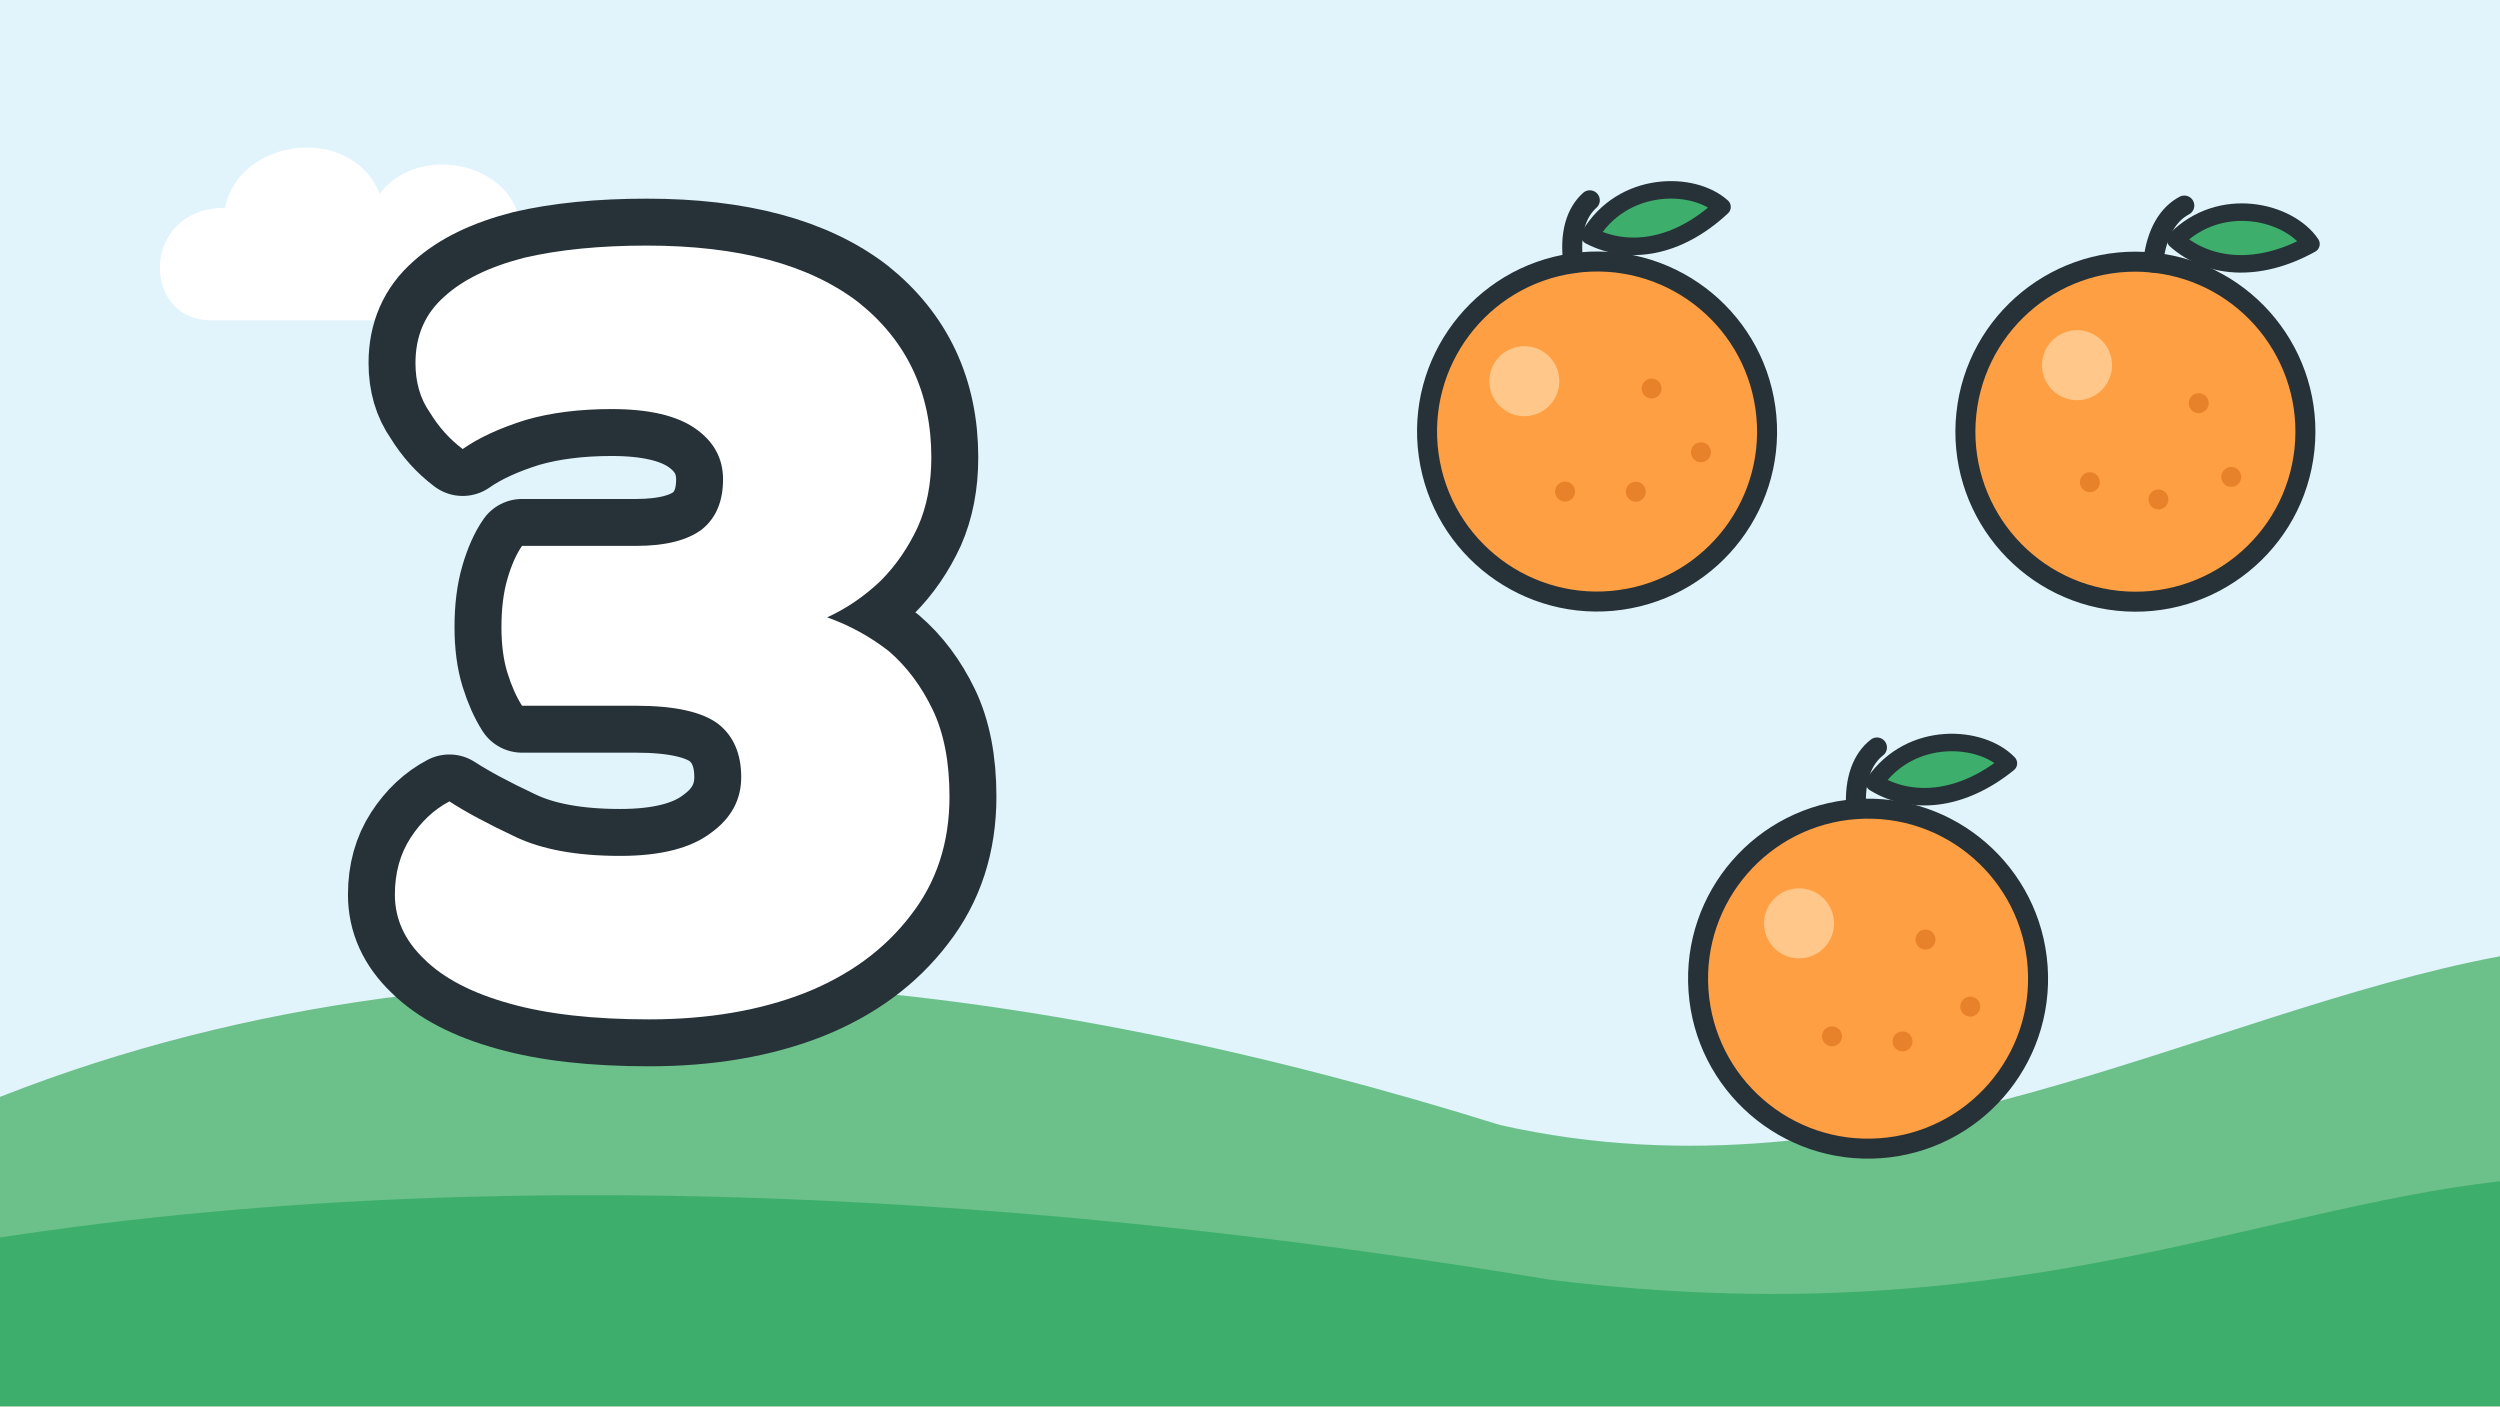
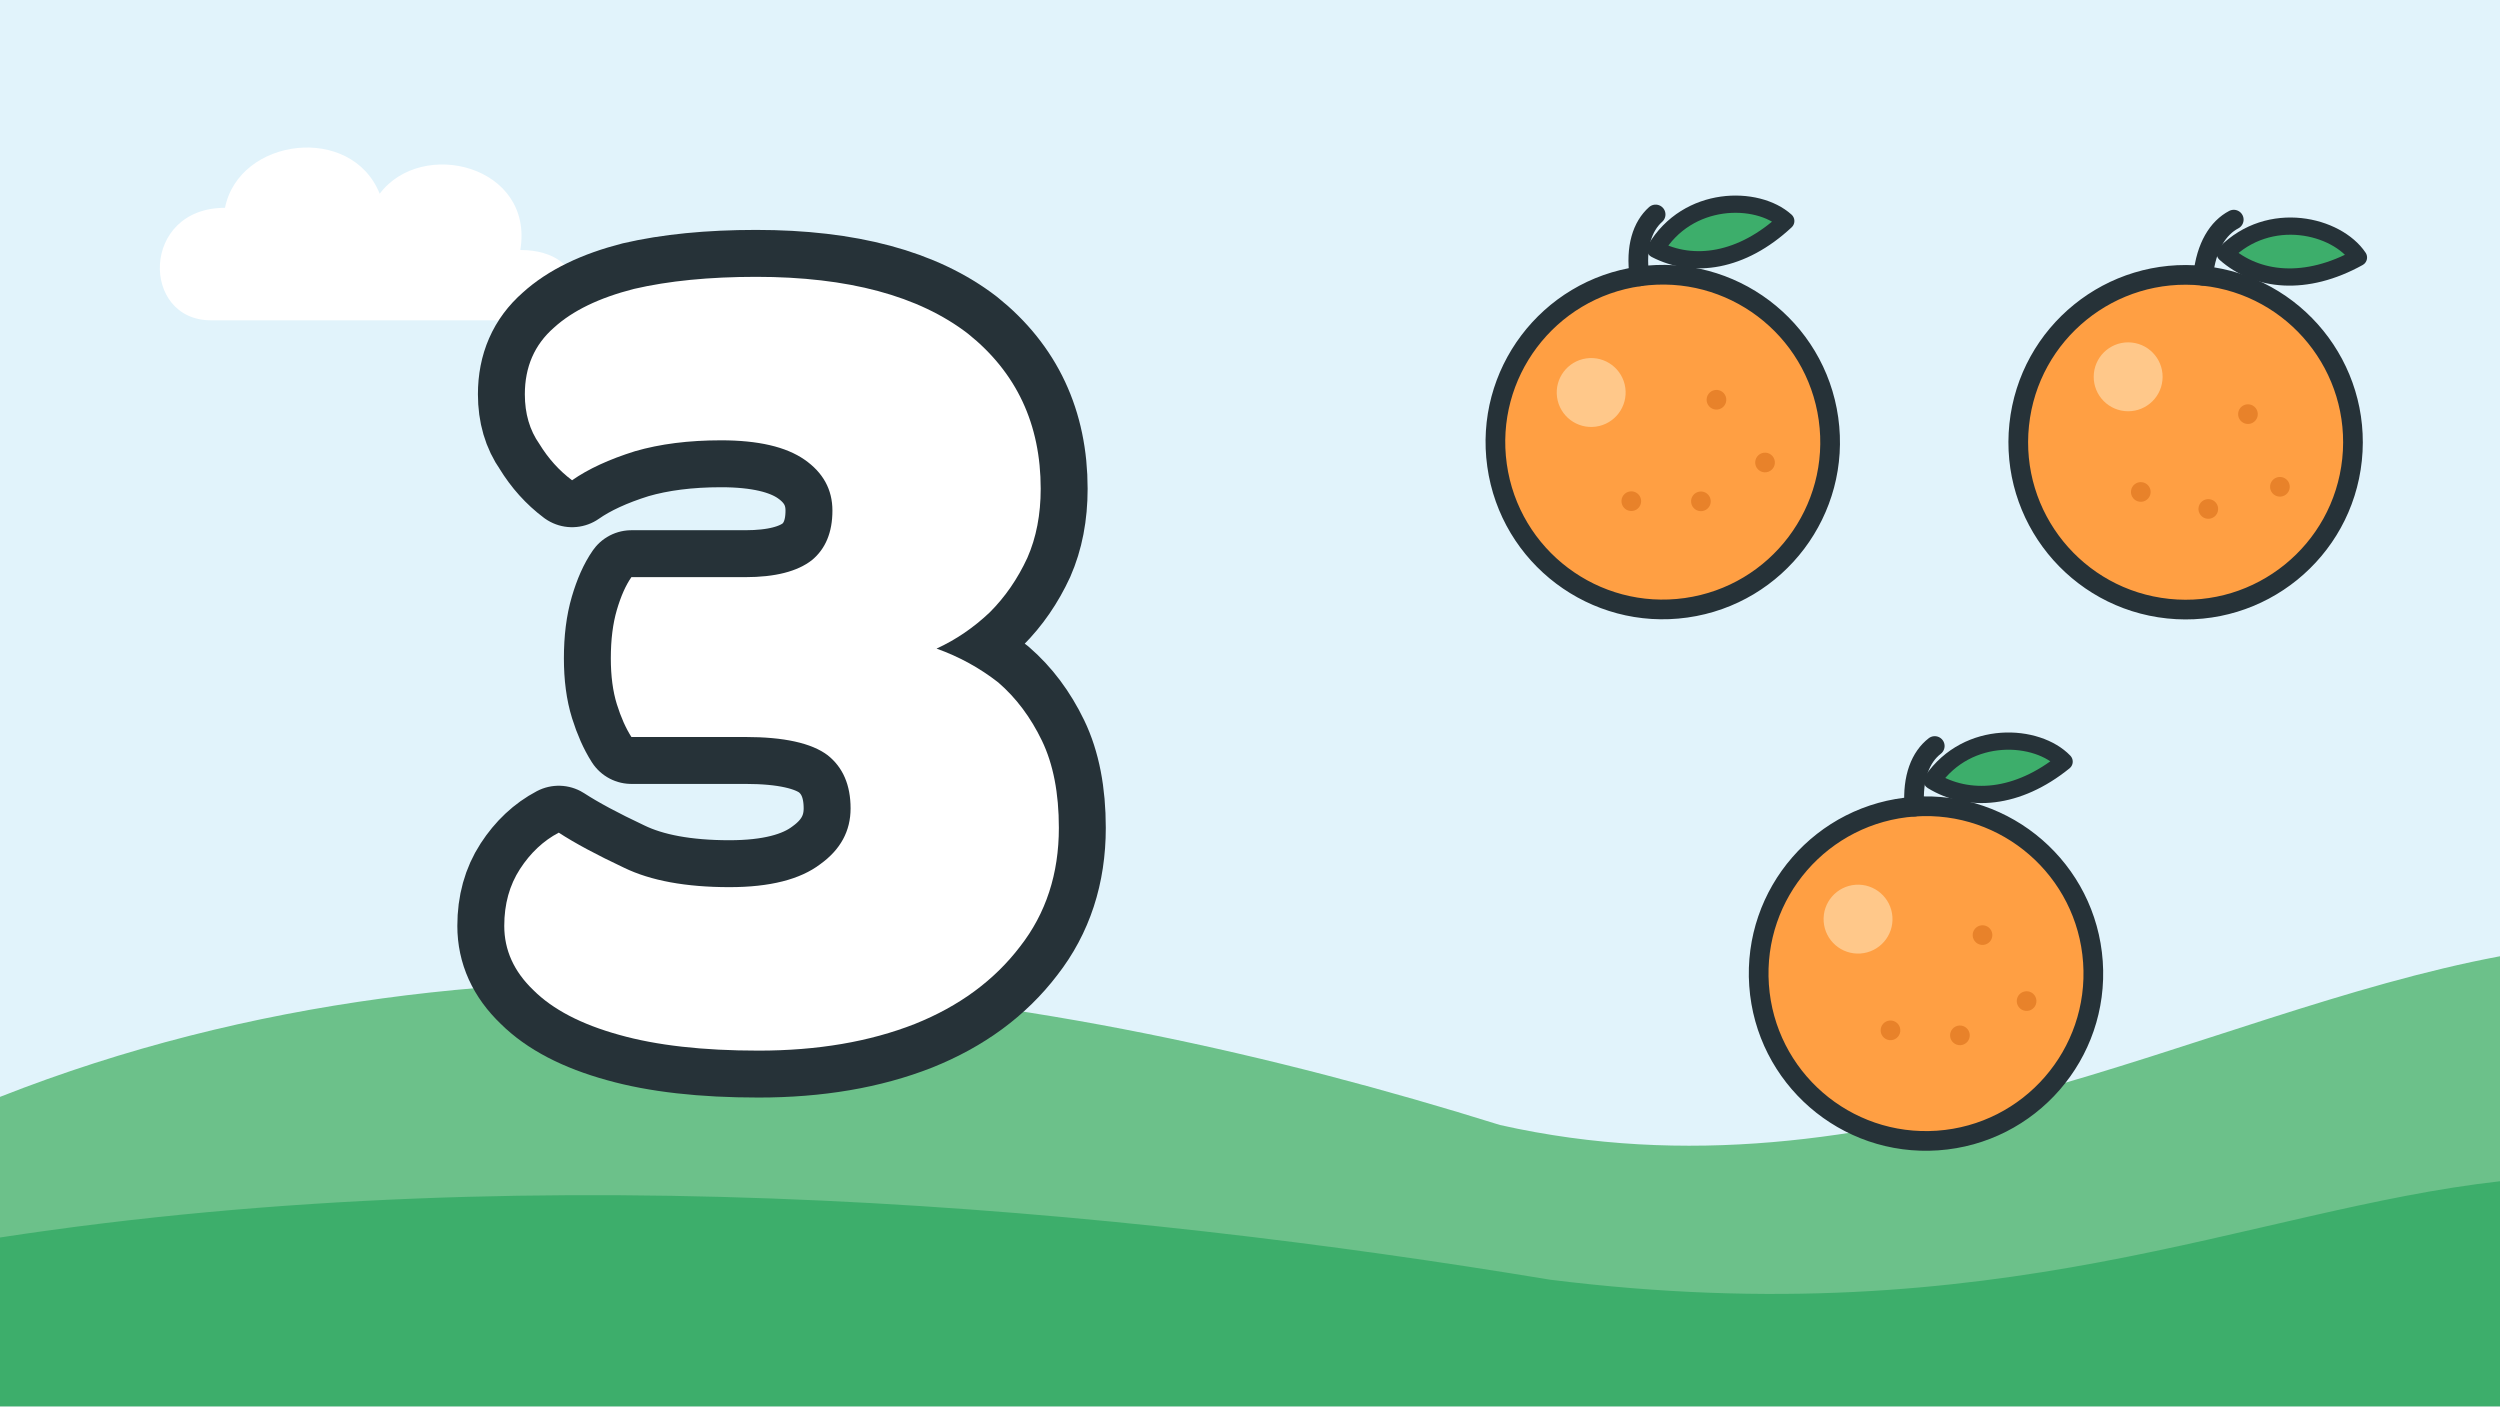
<svg xmlns="http://www.w3.org/2000/svg" viewBox="0 0 320 180" width="320" height="180">
  <defs>
    <g id="orange" stroke="#263238" stroke-linejoin="round" stroke-linecap="round">
      <circle cx="50" cy="57" r="34" fill="#FF9F43" stroke-width="4" />
      <circle cx="37" cy="45" r="7" fill="#FFC88A" stroke="none" />
      <g fill="#E8822A" stroke="none">
        <circle cx="62" cy="50" r="2" />
        <circle cx="56" cy="70" r="2" />
        <circle cx="70" cy="64" r="2" />
        <circle cx="42" cy="68" r="2" />
      </g>
      <path d="M50 23C50 17 52 13 55 11" fill="none" stroke-width="4" />
      <path d="M54 18C62 8 76 10 81 16C71 23 61 23 54 18Z" fill="#3DAE6B" stroke-width="3.5" />
    </g>
  </defs>
  <rect width="320" height="180" fill="#E1F3FB" />
  <path transform="translate(18 14) scale(0.9)" d="M10 30C0 30 0 14 12 14C14 4 30 2 34 12C40 4 56 8 54 20C64 20 64 30 56 30Z" fill="#FFFFFF" />
  <path d="M0 140.4C64 115.2 134.4 126 192 144C240 154.8 281.6 129.6 320 122.4V180H0Z" fill="#6CC18A" />
  <path d="M0 158.4C70.4 147.6 144 154.8 198.4 163.8C256 171 288 154.8 320 151.2V180H0Z" fill="#3DAE6B" />
-   <g transform="translate(46.67 128) scale(1.55)" fill="#FFFFFF" stroke="#263238" stroke-width="7.75" stroke-linejoin="round" paint-order="stroke">
+   <g transform="translate(60.67 132) scale(1.55)" fill="#FFFFFF" stroke="#263238" stroke-width="7.75" stroke-linejoin="round" paint-order="stroke">
    <path transform="translate(0 0)" d="M23.3-62.3L23.3-62.3Q34.7-62.3 40.8-57.6Q46.8-52.8 46.8-44.8L46.8-44.8Q46.8-41.6 45.7-39.1Q44.5-36.5 42.6-34.6Q40.6-32.7 38.2-31.6L38.2-31.6Q41-30.6 43.3-28.8Q45.5-26.9 46.9-24Q48.3-21.1 48.3-16.8L48.3-16.8Q48.3-11.1 45.1-7.0Q41.9-2.8 36.4-0.6Q30.8 1.6 23.5 1.6L23.5 1.6Q16.6 1.6 12.0 0.3Q7.3-1 4.9-3.4Q2.5-5.7 2.5-8.7L2.5-8.7Q2.5-11.4 3.8-13.4Q5.1-15.4 7-16.4L7-16.4Q9-15.1 12.4-13.5Q15.7-11.9 21.1-11.9L21.1-11.9Q26.1-11.9 28.6-13.8Q31.1-15.6 31.1-18.4L31.1-18.4Q31.1-21.3 29.2-22.8Q27.2-24.3 22.4-24.3L22.4-24.3L13-24.3Q12.3-25.4 11.8-27Q11.3-28.6 11.3-30.8L11.3-30.8Q11.3-33.1 11.8-34.8Q12.3-36.5 13-37.5L13-37.5L22.4-37.5Q26.1-37.5 27.9-38.9Q29.6-40.3 29.6-43L29.6-43Q29.6-45.6 27.3-47.2Q25-48.8 20.4-48.8L20.4-48.8Q16.4-48.8 13.3-47.9Q10.1-46.9 8.1-45.5L8.1-45.5Q6.5-46.7 5.4-48.5Q4.2-50.2 4.2-52.6L4.2-52.6Q4.2-56 6.6-58.1Q8.9-60.2 13.2-61.3Q17.5-62.3 23.3-62.3Z" />
  </g>
-   <use href="#orange" transform="translate(171.8 18.8) scale(0.64) rotate(-8 50 50)" />
-   <use href="#orange" transform="translate(241.8 18.8) scale(0.64) rotate(6 50 50)" />
-   <use href="#orange" transform="translate(206.8 88.8) scale(0.64) rotate(-4 50 50)" />
+   <use href="#orange" transform="translate(180.72 20.72) scale(0.63) rotate(-8 50 50)" />
+   <use href="#orange" transform="translate(248.72 20.72) scale(0.63) rotate(6 50 50)" />
+   <use href="#orange" transform="translate(214.72 88.72) scale(0.63) rotate(-4 50 50)" />
</svg>
